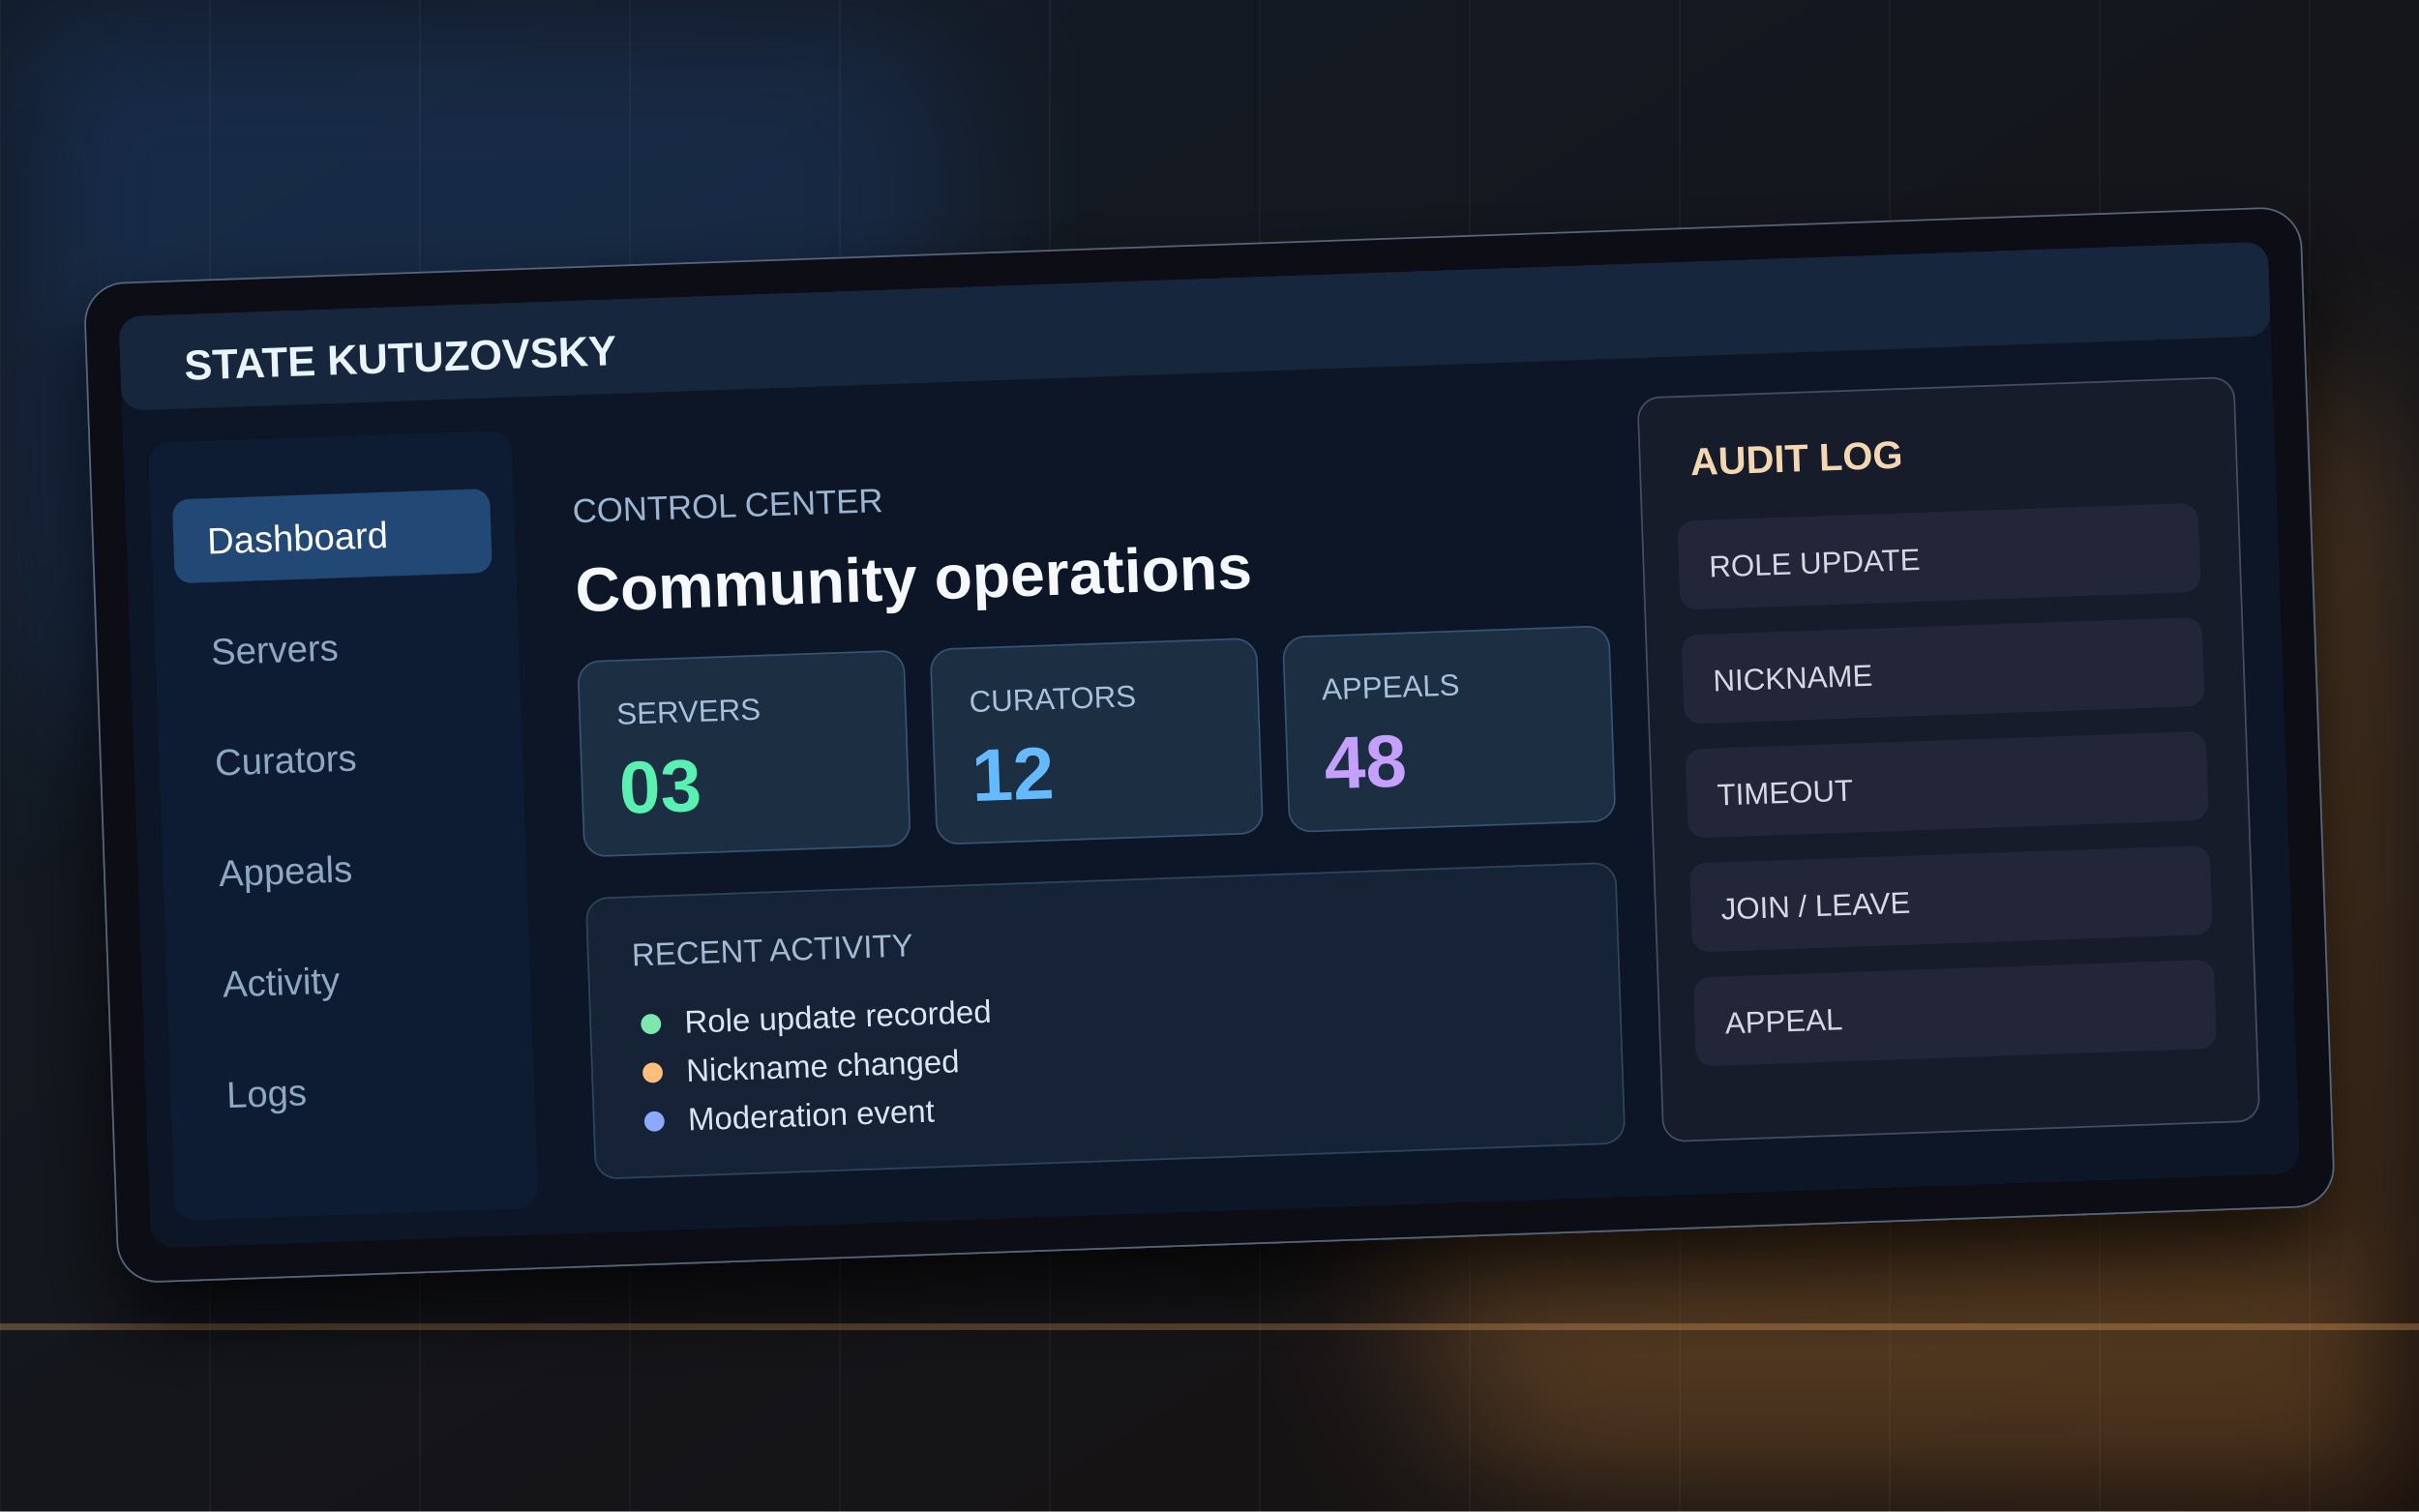
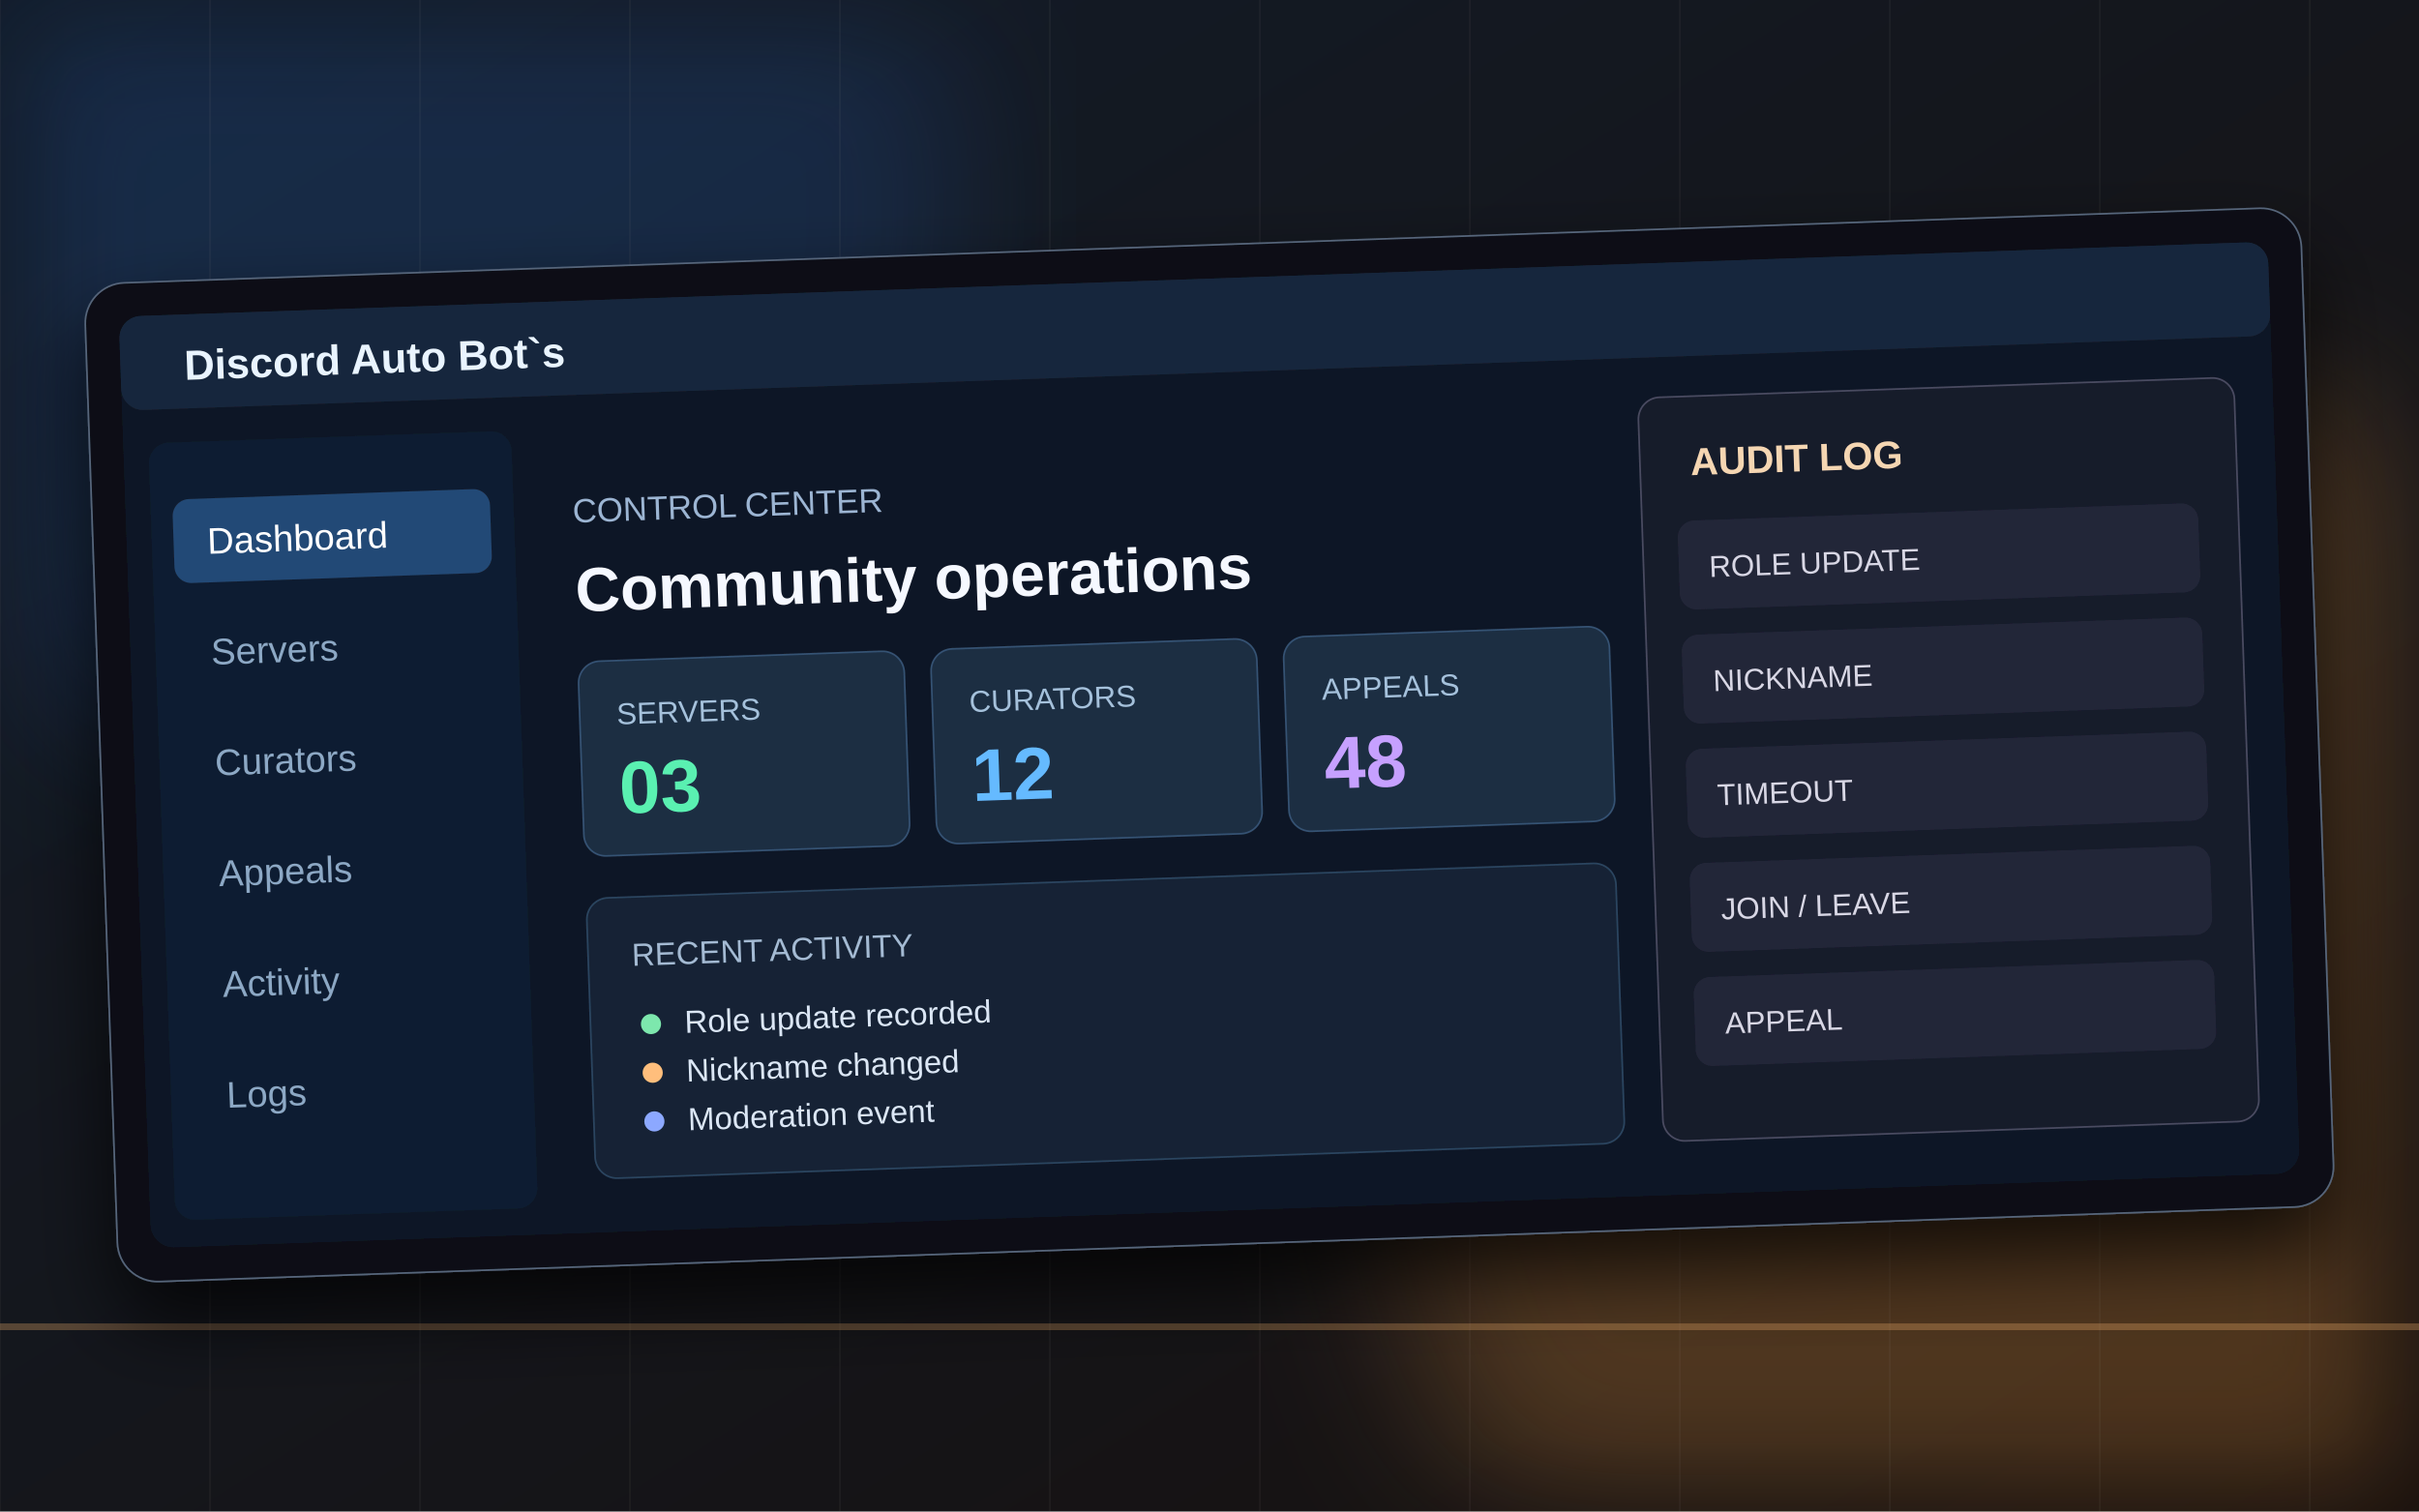
<svg xmlns="http://www.w3.org/2000/svg" width="1440" height="900" viewBox="0 0 1440 900">
  <defs>
    <linearGradient id="bg" x2="1" y2="1">
      <stop stop-color="#121c2a" />
      <stop offset="1" stop-color="#17100d" />
    </linearGradient>
    <radialGradient id="halo">
      <stop stop-color="#fff" stop-opacity=".28" />
      <stop offset="1" stop-color="#fff" stop-opacity="0" />
    </radialGradient>
    <filter id="blur">
      <feGaussianBlur stdDeviation="45" />
    </filter>
    <filter id="shadow" x="-30%" y="-30%" width="160%" height="160%">
      <feDropShadow dx="0" dy="24" stdDeviation="24" flood-color="#000" flood-opacity=".75" />
    </filter>
    <linearGradient id="glass" x2="1" y2="1">
      <stop stop-color="#1b2740" />
      <stop offset="1" stop-color="#080b14" />
    </linearGradient>
  </defs>
  <rect width="1440" height="900" fill="url(#bg)" />
  <circle cx="1250" cy="650" r="430" fill="#f6a044" opacity=".25" filter="url(#blur)" />
  <circle cx="220" cy="120" r="350" fill="#2967c4" opacity=".2" filter="url(#blur)" />
  <path d="M0 0V900" stroke="#a7a09a" opacity=".07" />
  <path d="M125 0V900" stroke="#a7a09a" opacity=".07" />
  <path d="M250 0V900" stroke="#a7a09a" opacity=".07" />
  <path d="M375 0V900" stroke="#a7a09a" opacity=".07" />
  <path d="M500 0V900" stroke="#a7a09a" opacity=".07" />
  <path d="M625 0V900" stroke="#a7a09a" opacity=".07" />
  <path d="M750 0V900" stroke="#a7a09a" opacity=".07" />
  <path d="M875 0V900" stroke="#a7a09a" opacity=".07" />
  <path d="M1000 0V900" stroke="#a7a09a" opacity=".07" />
  <path d="M1125 0V900" stroke="#a7a09a" opacity=".07" />
  <path d="M1250 0V900" stroke="#a7a09a" opacity=".07" />
  <path d="M1375 0V900" stroke="#a7a09a" opacity=".07" />
  <path d="M1500 0V900" stroke="#a7a09a" opacity=".07" />
  <path d="M1625 0V900" stroke="#a7a09a" opacity=".07" />
  <path d="M0 790L1440 790" stroke="#f7b56e" opacity=".3" stroke-width="4" />
  <g transform="translate(60 145) rotate(-2 690 300)" filter="url(#shadow)">
    <rect x="0" y="0" width="1320" height="595" rx="24" fill="#080c14" stroke="#56657a" />
    <rect x="20" y="20" width="1280" height="555" rx="14" fill="#101827" stroke="none" />
    <rect x="20" y="20" width="1280" height="56" rx="13" fill="#19283d" stroke="none" />
-     <text x="58" y="59" font-family="Arial,sans-serif" font-size="25" font-weight="700" fill="#e9f4ff">STATE KUTUZOVSKY</text>
+     <text x="58" y="59" font-family="Arial,sans-serif" font-size="25" font-weight="700" fill="#e9f4ff">Discord Auto Bot`s</text>
    <rect x="35" y="96" width="216" height="463" rx="12" fill="#111e30" stroke="none" />
    <rect x="48" y="130" width="189" height="50" rx="10" fill="#244976" stroke="none" />
    <text x="68" y="163" font-family="Arial,sans-serif" font-size="22" font-weight="400" fill="#fff">Dashboard</text>
    <text x="68" y="229" font-family="Arial,sans-serif" font-size="22" font-weight="400" fill="#8ca8c5">Servers</text>
    <text x="68" y="295" font-family="Arial,sans-serif" font-size="22" font-weight="400" fill="#8ca8c5">Curators</text>
    <text x="68" y="361" font-family="Arial,sans-serif" font-size="22" font-weight="400" fill="#8ca8c5">Appeals</text>
    <text x="68" y="427" font-family="Arial,sans-serif" font-size="22" font-weight="400" fill="#8ca8c5">Activity</text>
    <text x="68" y="493" font-family="Arial,sans-serif" font-size="22" font-weight="400" fill="#8ca8c5">Logs</text>
    <text x="286" y="152" font-family="Arial,sans-serif" font-size="20" font-weight="400" fill="#9cb5d3">CONTROL CENTER</text>
    <text x="286" y="205" font-family="Arial,sans-serif" font-size="37" font-weight="700" fill="#f5f8ff">Community operations</text>
    <rect x="286" y="235" width="194" height="116" rx="13" fill="#1b2d43" stroke="#355273" />
    <text x="308" y="273" font-family="Arial,sans-serif" font-size="18" font-weight="400" fill="#a5c1db">SERVERS</text>
    <text x="308" y="326" font-family="Arial,sans-serif" font-size="44" font-weight="700" fill="#5af0b1">03</text>
    <rect x="496" y="235" width="194" height="116" rx="13" fill="#1b2d43" stroke="#355273" />
    <text x="518" y="273" font-family="Arial,sans-serif" font-size="18" font-weight="400" fill="#a5c1db">CURATORS</text>
    <text x="518" y="326" font-family="Arial,sans-serif" font-size="44" font-weight="700" fill="#65baff">12</text>
    <rect x="706" y="235" width="194" height="116" rx="13" fill="#1b2d43" stroke="#355273" />
    <text x="728" y="273" font-family="Arial,sans-serif" font-size="18" font-weight="400" fill="#a5c1db">APPEALS</text>
    <text x="728" y="326" font-family="Arial,sans-serif" font-size="44" font-weight="700" fill="#c6a0ff">48</text>
    <rect x="286" y="376" width="613" height="167" rx="13" fill="#152334" stroke="#2c4560" />
    <text x="312" y="417" font-family="Arial,sans-serif" font-size="19" font-weight="400" fill="#a4bad3">RECENT ACTIVITY</text>
    <circle cx="322" cy="452" r="6" fill="#7de7ad" />
    <text x="342" y="458" font-family="Arial,sans-serif" font-size="19" font-weight="400" fill="#dbe6f5">Role update recorded</text>
    <circle cx="322" cy="481" r="6" fill="#ffbe7b" />
    <text x="342" y="487" font-family="Arial,sans-serif" font-size="19" font-weight="400" fill="#dbe6f5">Nickname changed</text>
    <circle cx="322" cy="510" r="6" fill="#8ca8ff" />
    <text x="342" y="516" font-family="Arial,sans-serif" font-size="19" font-weight="400" fill="#dbe6f5">Moderation event</text>
    <rect x="922" y="100" width="355" height="443" rx="13" fill="#161b2b" stroke="#4a4b61" />
    <text x="952" y="147" font-family="Arial,sans-serif" font-size="23" font-weight="700" fill="#f5d6b2">AUDIT LOG</text>
    <rect x="943" y="174" width="310" height="53" rx="10" fill="#242738" stroke="none" />
    <text x="961" y="208" font-family="Arial,sans-serif" font-size="18" font-weight="400" fill="#d8d7e5">ROLE UPDATE</text>
    <rect x="943" y="242" width="310" height="53" rx="10" fill="#242738" stroke="none" />
    <text x="961" y="276" font-family="Arial,sans-serif" font-size="18" font-weight="400" fill="#d8d7e5">NICKNAME</text>
    <rect x="943" y="310" width="310" height="53" rx="10" fill="#242738" stroke="none" />
    <text x="961" y="344" font-family="Arial,sans-serif" font-size="18" font-weight="400" fill="#d8d7e5">TIMEOUT</text>
    <rect x="943" y="378" width="310" height="53" rx="10" fill="#242738" stroke="none" />
    <text x="961" y="412" font-family="Arial,sans-serif" font-size="18" font-weight="400" fill="#d8d7e5">JOIN / LEAVE</text>
    <rect x="943" y="446" width="310" height="53" rx="10" fill="#242738" stroke="none" />
    <text x="961" y="480" font-family="Arial,sans-serif" font-size="18" font-weight="400" fill="#d8d7e5">APPEAL</text>
  </g>
</svg>
